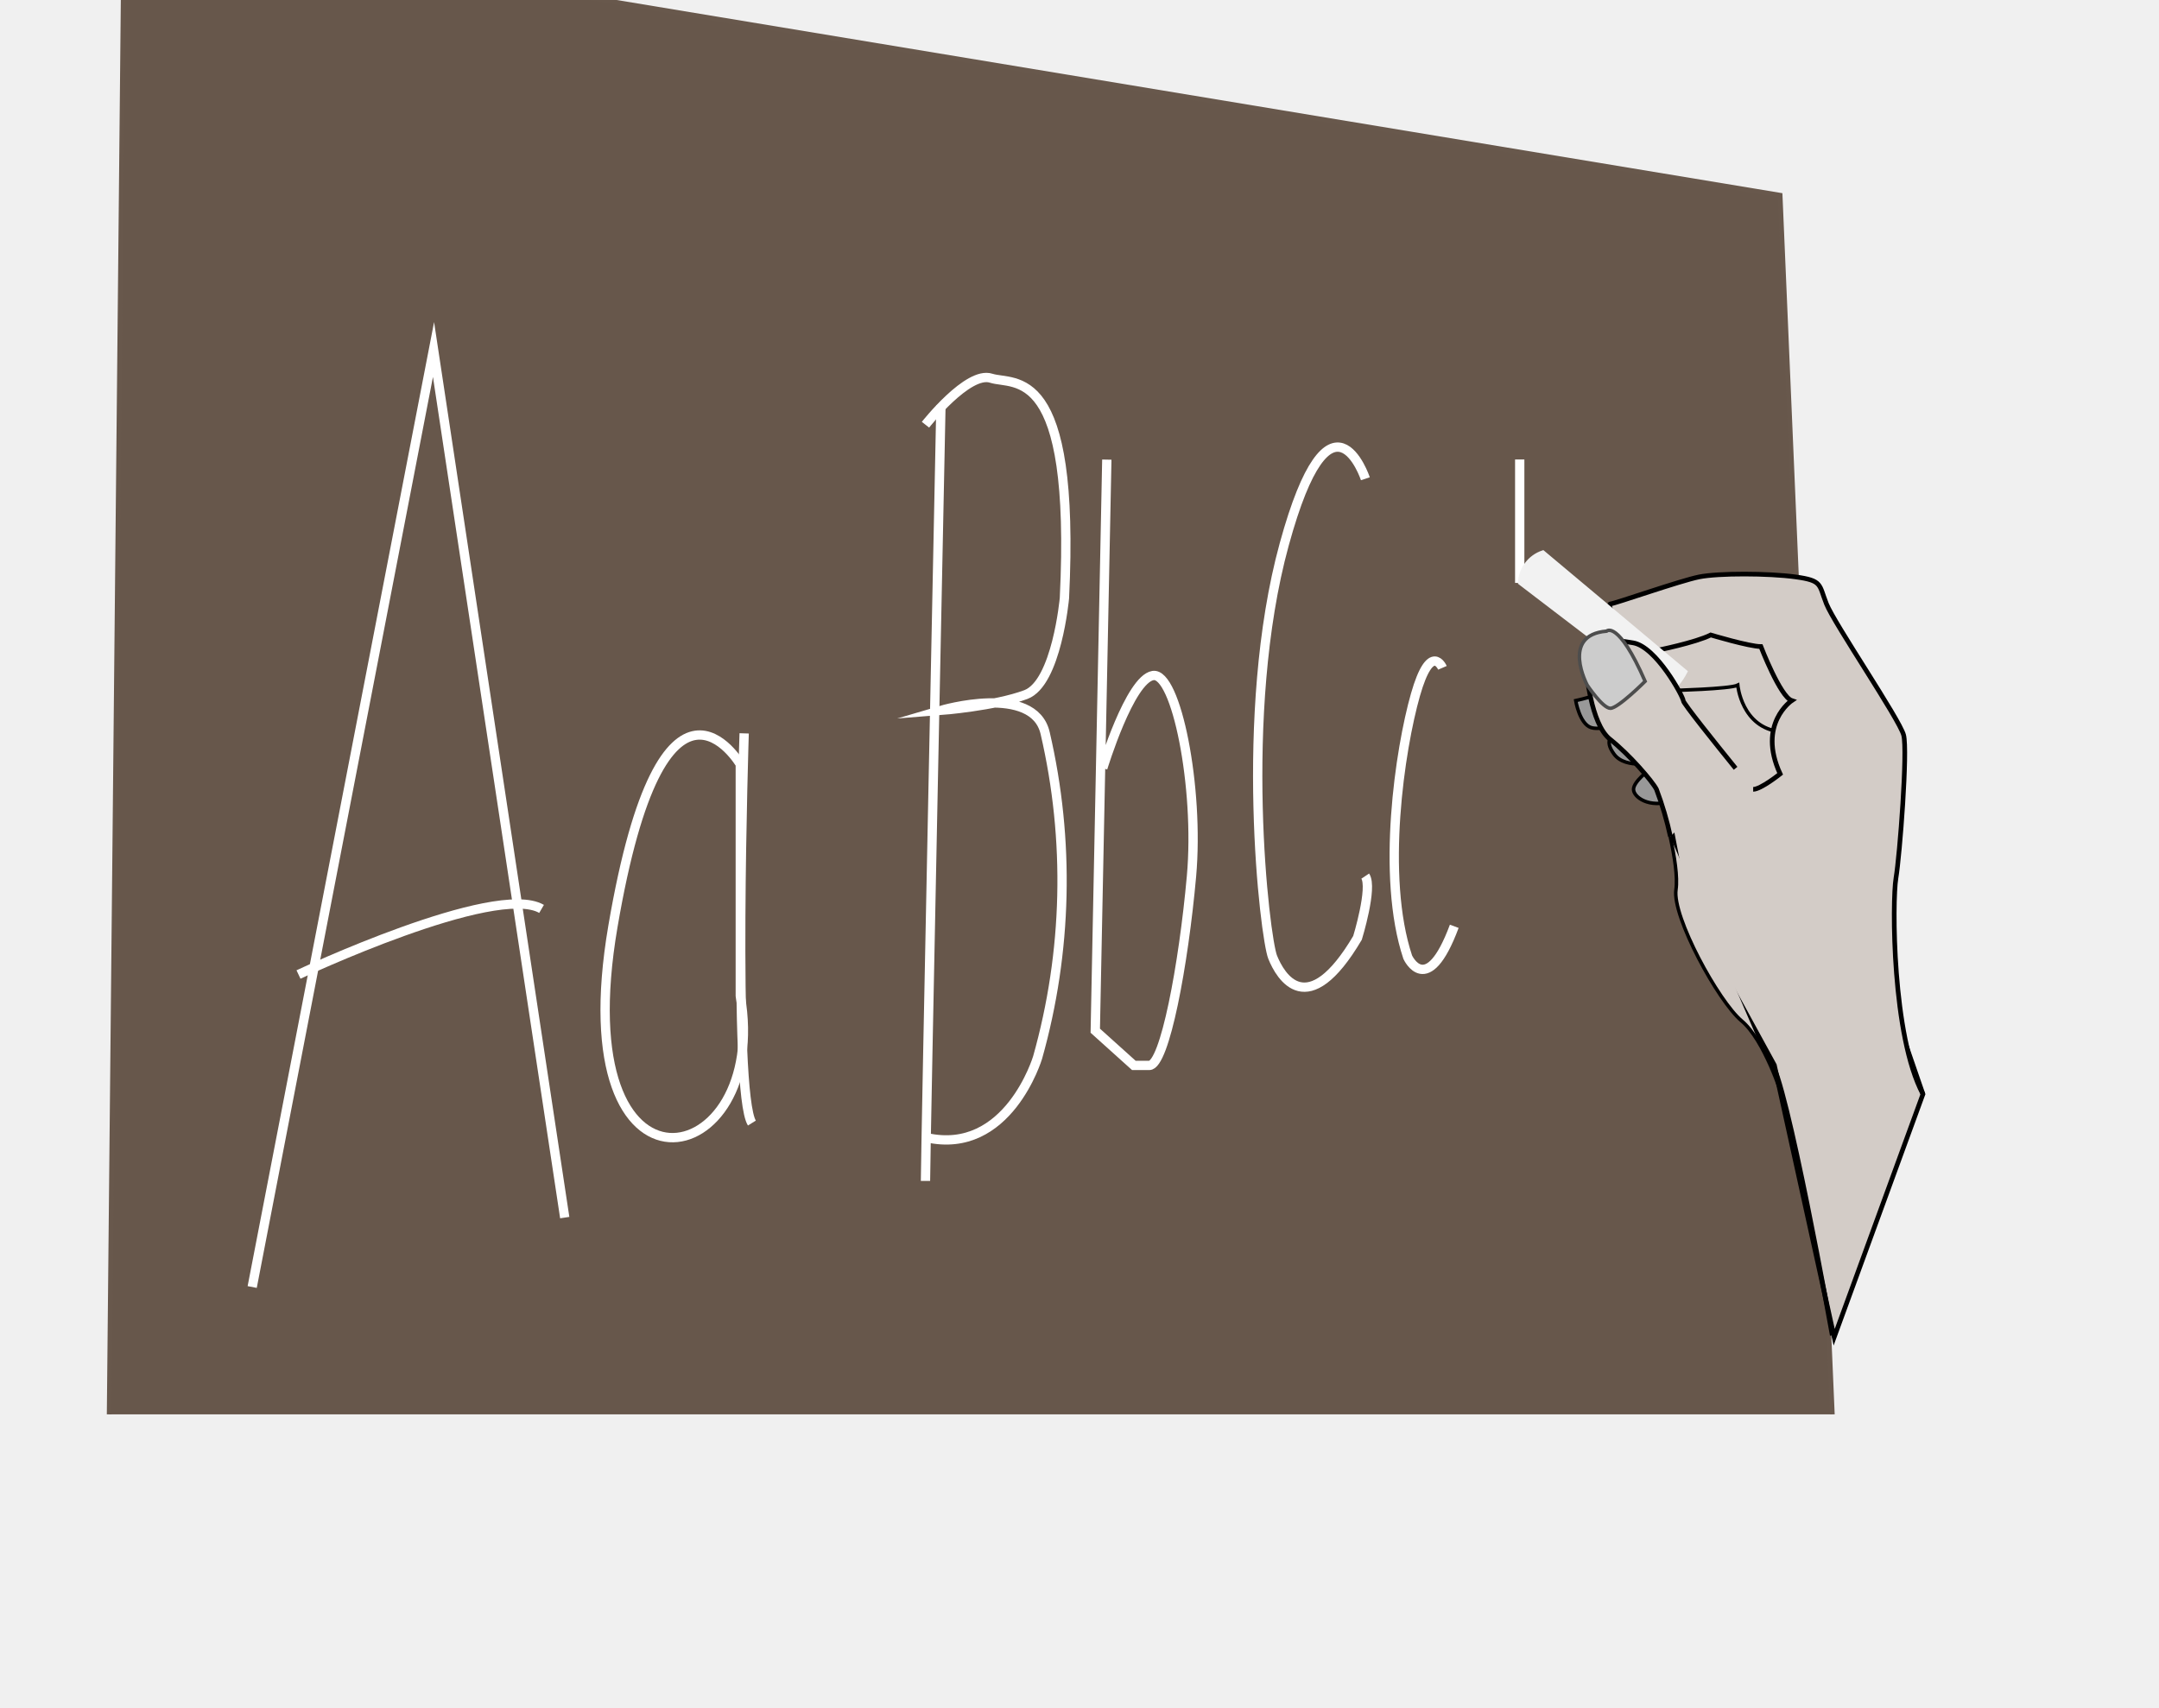
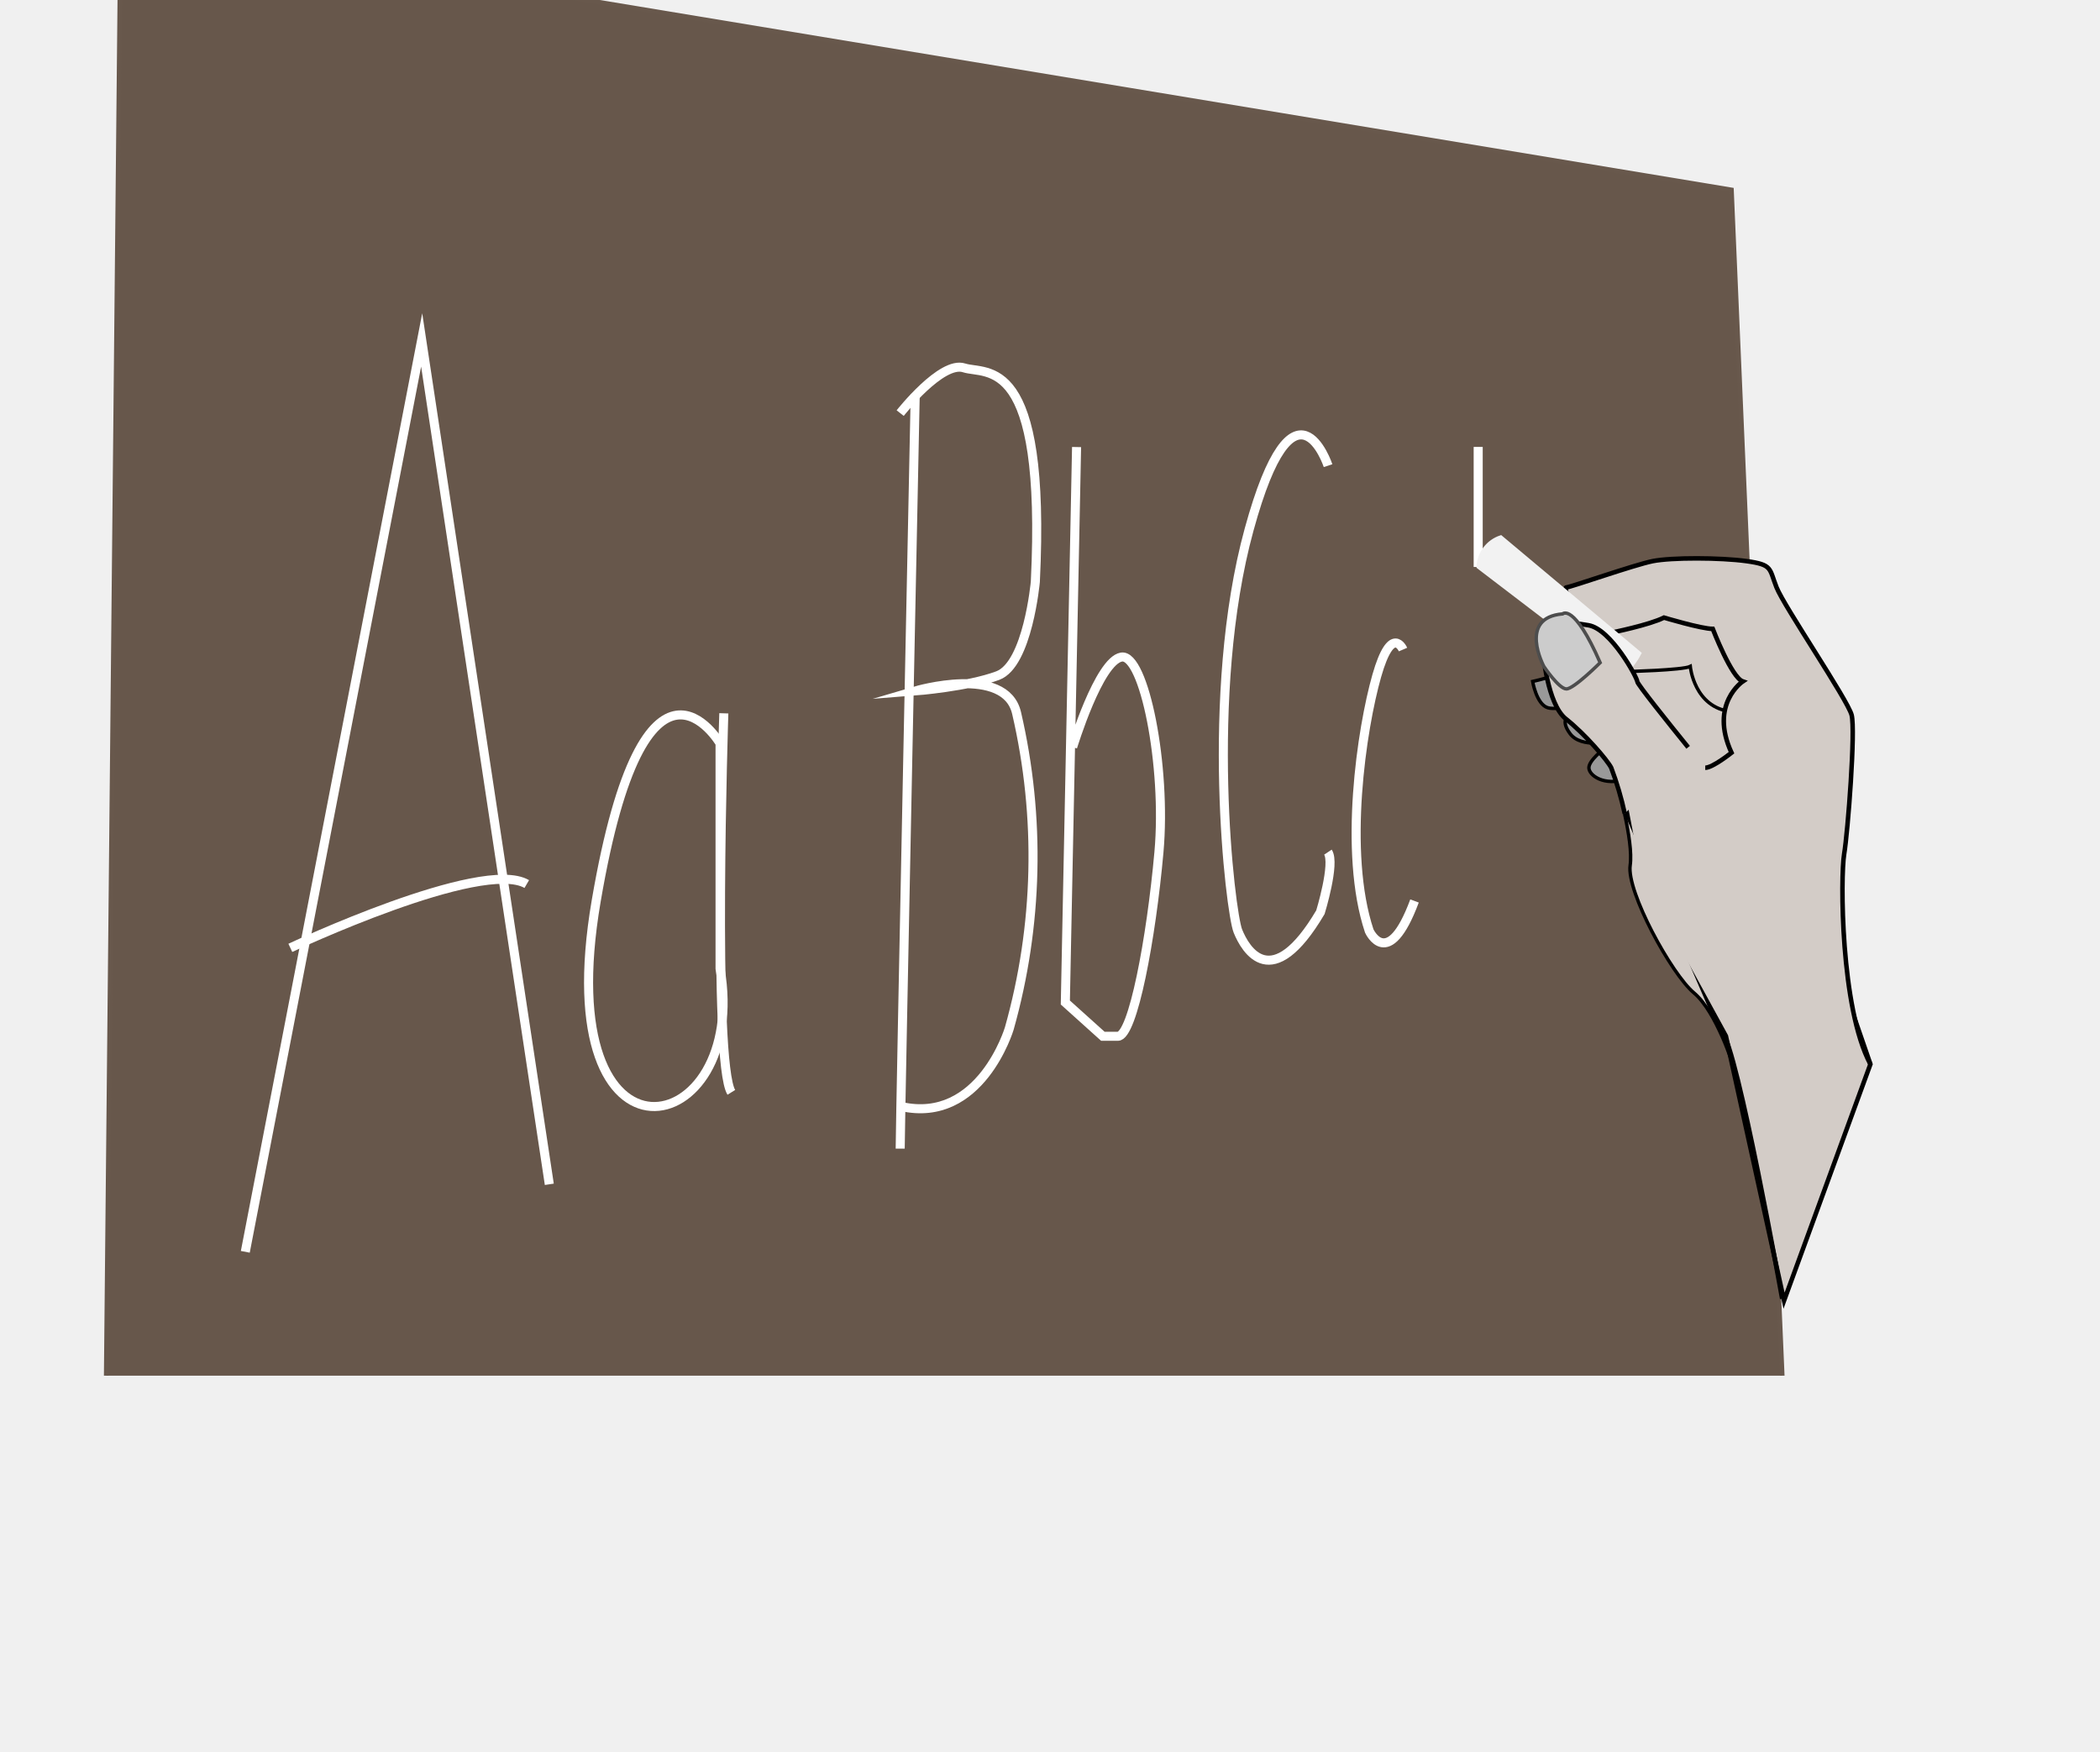
- <svg xmlns="http://www.w3.org/2000/svg" id="图层_1" data-name="图层 1" viewBox="0 0 464 367">
+ <svg xmlns="http://www.w3.org/2000/svg" id="图层_1" data-name="图层 1" viewBox="0 0 464 387">
  <defs>
    <style>.cls-1,.cls-11,.cls-5,.cls-8{fill:none;}.cls-2{clip-path:url(#clip-path);}.cls-3{fill:#67574b;stroke:#68584c;}.cls-10,.cls-11,.cls-3,.cls-4,.cls-5,.cls-6,.cls-7,.cls-8,.cls-9{stroke-miterlimit:10;}.cls-4,.cls-7{fill:#d3ccc7;}.cls-11,.cls-4,.cls-5,.cls-6,.cls-7{stroke:#000;}.cls-10,.cls-5,.cls-6,.cls-7,.cls-9{stroke-width:0.75px;}.cls-6{fill:#999;}.cls-8{stroke:#fff;stroke-width:2px;}.cls-9{fill:#f2f2f2;stroke:#f2f2f2;}.cls-10{fill:#ccc;stroke:#4d4d4d;}</style>
    <clipPath id="clip-path">
      <rect class="cls-1" x="-8" y="-0.34" width="442" height="304.34" />
    </clipPath>
  </defs>
  <g class="cls-2">
    <polygon class="cls-3" points="87.37 -6.98 382.58 41.95 394.19 313.12 22.68 382.78 26.83 -36.83 87.37 -6.98" />
    <polygon class="cls-4" points="357.29 131.93 353.15 146.85 362.27 194.12 381.34 228.95 394.19 287.42 413.27 235.17 397.1 188.32 397.1 158.46 378.02 131.93 357.29 131.93" />
    <path class="cls-5" d="M381.37,167.26s6.61-6.31,13.24-5.48" />
    <path class="cls-5" d="M359.28,148.41s12.53-.31,14.19-1.14c0,0,.83,9.12,9.12,10" />
    <path class="cls-6" d="M344.44,148.93a52.85,52.85,0,0,1-5.8,1.66s.83,5,3.32,5.8,8.29-1.66,10-.83S344.44,148.93,344.44,148.93Z" />
    <path class="cls-6" d="M346.93,158s-2.49.83,0,4.15,9.12,1.66,9.12,1.66Z" />
    <path class="cls-7" d="M383,235.59s-3.73-12-8.71-16.17-14.93-22.39-14.1-28.2c.39-2.7-.31-7.2-1.24-11.4" />
    <path class="cls-4" d="M413.27,235.17c-6.63-12.44-6.63-41.46-5.8-46.44S410,161.37,409.12,158s-14.93-24-16.59-28.2-.83-5-6.63-5.8-16.59-.83-20.73,0-18.24,5.8-19.07,5.8,1.66,5,1.66,5l8.29,5s8.29-1.66,11.61-3.32c0,0,8.29,2.49,10.78,2.49,0,0,4.15,10.78,6.63,11.61,0,0-7.46,5-2.49,15.76,0,0-4.15,3.32-5.8,3.32" />
    <path class="cls-6" d="M354.39,165.51s-3.32,2.49-3.32,4.15,3.32,4.15,8.29,2.49S354.39,165.51,354.39,165.51Z" />
    <polyline class="cls-8" points="54.2 276.63 93.17 75.12 121.37 261.71" />
    <path class="cls-8" d="M64.15,209.46s42.29-19.9,52.24-14.1" />
    <path class="cls-8" d="M159.1,164.27s-16.59-28.2-27.37,34.83,34,53.07,27.37,14.93Z" />
    <path class="cls-8" d="M159.93,157.63s-2.49,77.12,1.66,83.76" />
    <path class="cls-8" d="M202.22,87.15S198.9,248,198.9,253.83" />
    <path class="cls-8" d="M198.9,91.29s9.12-11.61,14.1-10,18.24-3.32,15.76,47.27c0,0-1.66,18.24-8.29,20.73s-18.24,3.4-18.24,3.4,19.9-5.89,22.39,4.89A140.15,140.15,0,0,1,223,227.29s-6.33,21.19-23.9,17.23" />
    <path class="cls-8" d="M237,165.1s5.8-19.07,10.78-19.9,10,24,8.29,43.12S250.32,229,247,229h-3.32l-8.29-7.46,1.13-56,1.35-66.75" />
    <path class="cls-8" d="M293.44,102.9S286,80.51,276,117s-4.15,84.59-2.49,88.73,7.46,14.1,18.24-4.15c0,0,3.32-10.78,1.66-13.27" />
    <path class="cls-8" d="M310,143.54s-2.49-5.8-5.8,5.8-7.46,39-1.66,56.39c0,0,4.15,9.12,10-6.63" />
    <line class="cls-8" x1="326.61" y1="98.76" x2="326.61" y2="125.29" />
    <path class="cls-9" d="M326.61,125.29a7.25,7.25,0,0,1,5-6.63l30.68,25.71a14.85,14.85,0,0,1-4.15,5Z" />
    <path class="cls-4" d="M359,179.82A71.52,71.52,0,0,0,356,169.66c-.83-1.66-5.8-7.46-10-10.78s-5.07-15-5.07-15,.1-3.22,1.76-4.88,3.32-1.66,8.29-.83,10.78,11.61,10.78,12.44c0,.56,6.82,9.07,11.24,14.53" />
    <path class="cls-10" d="M341.12,147.27s-5.8-10.78,4.15-11.61c0,0,2.49-2.49,8.29,10.78,0,0-5.8,5.8-7.46,5.8S341.12,147.27,341.12,147.27Z" />
    <path class="cls-11" d="M380.51,228.12c3.32,3.32,13.27,58.88,13.27,58.88" />
  </g>
</svg>
